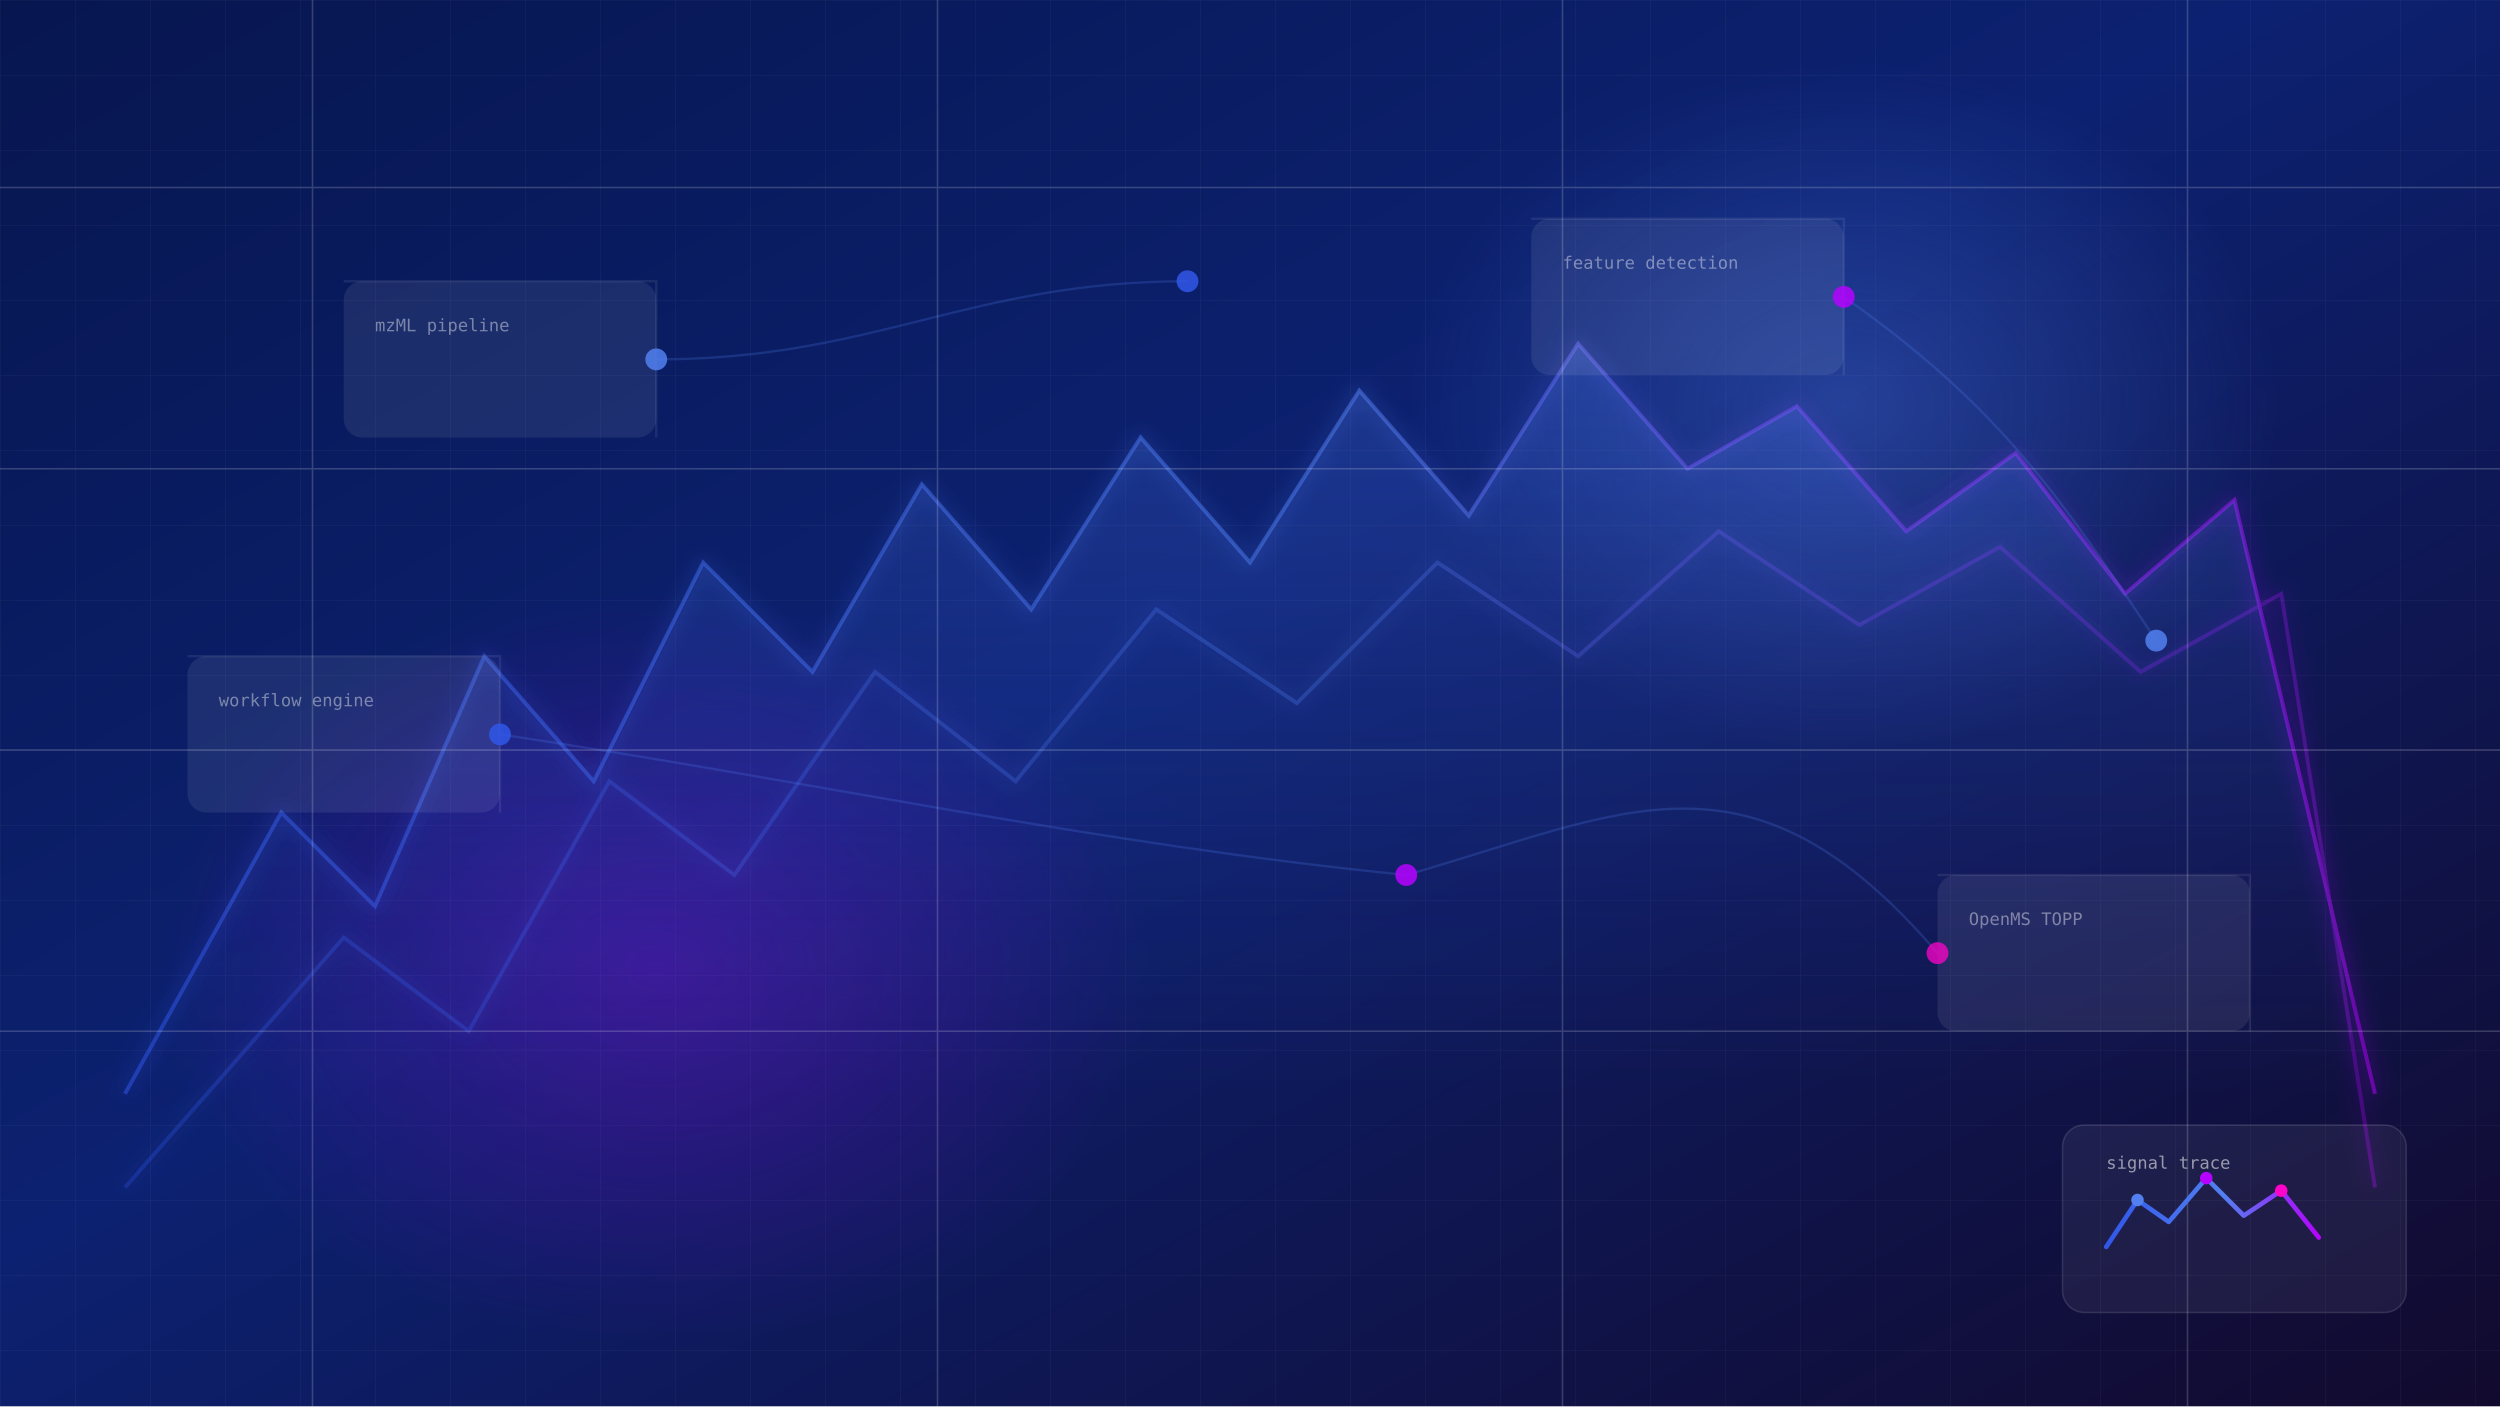
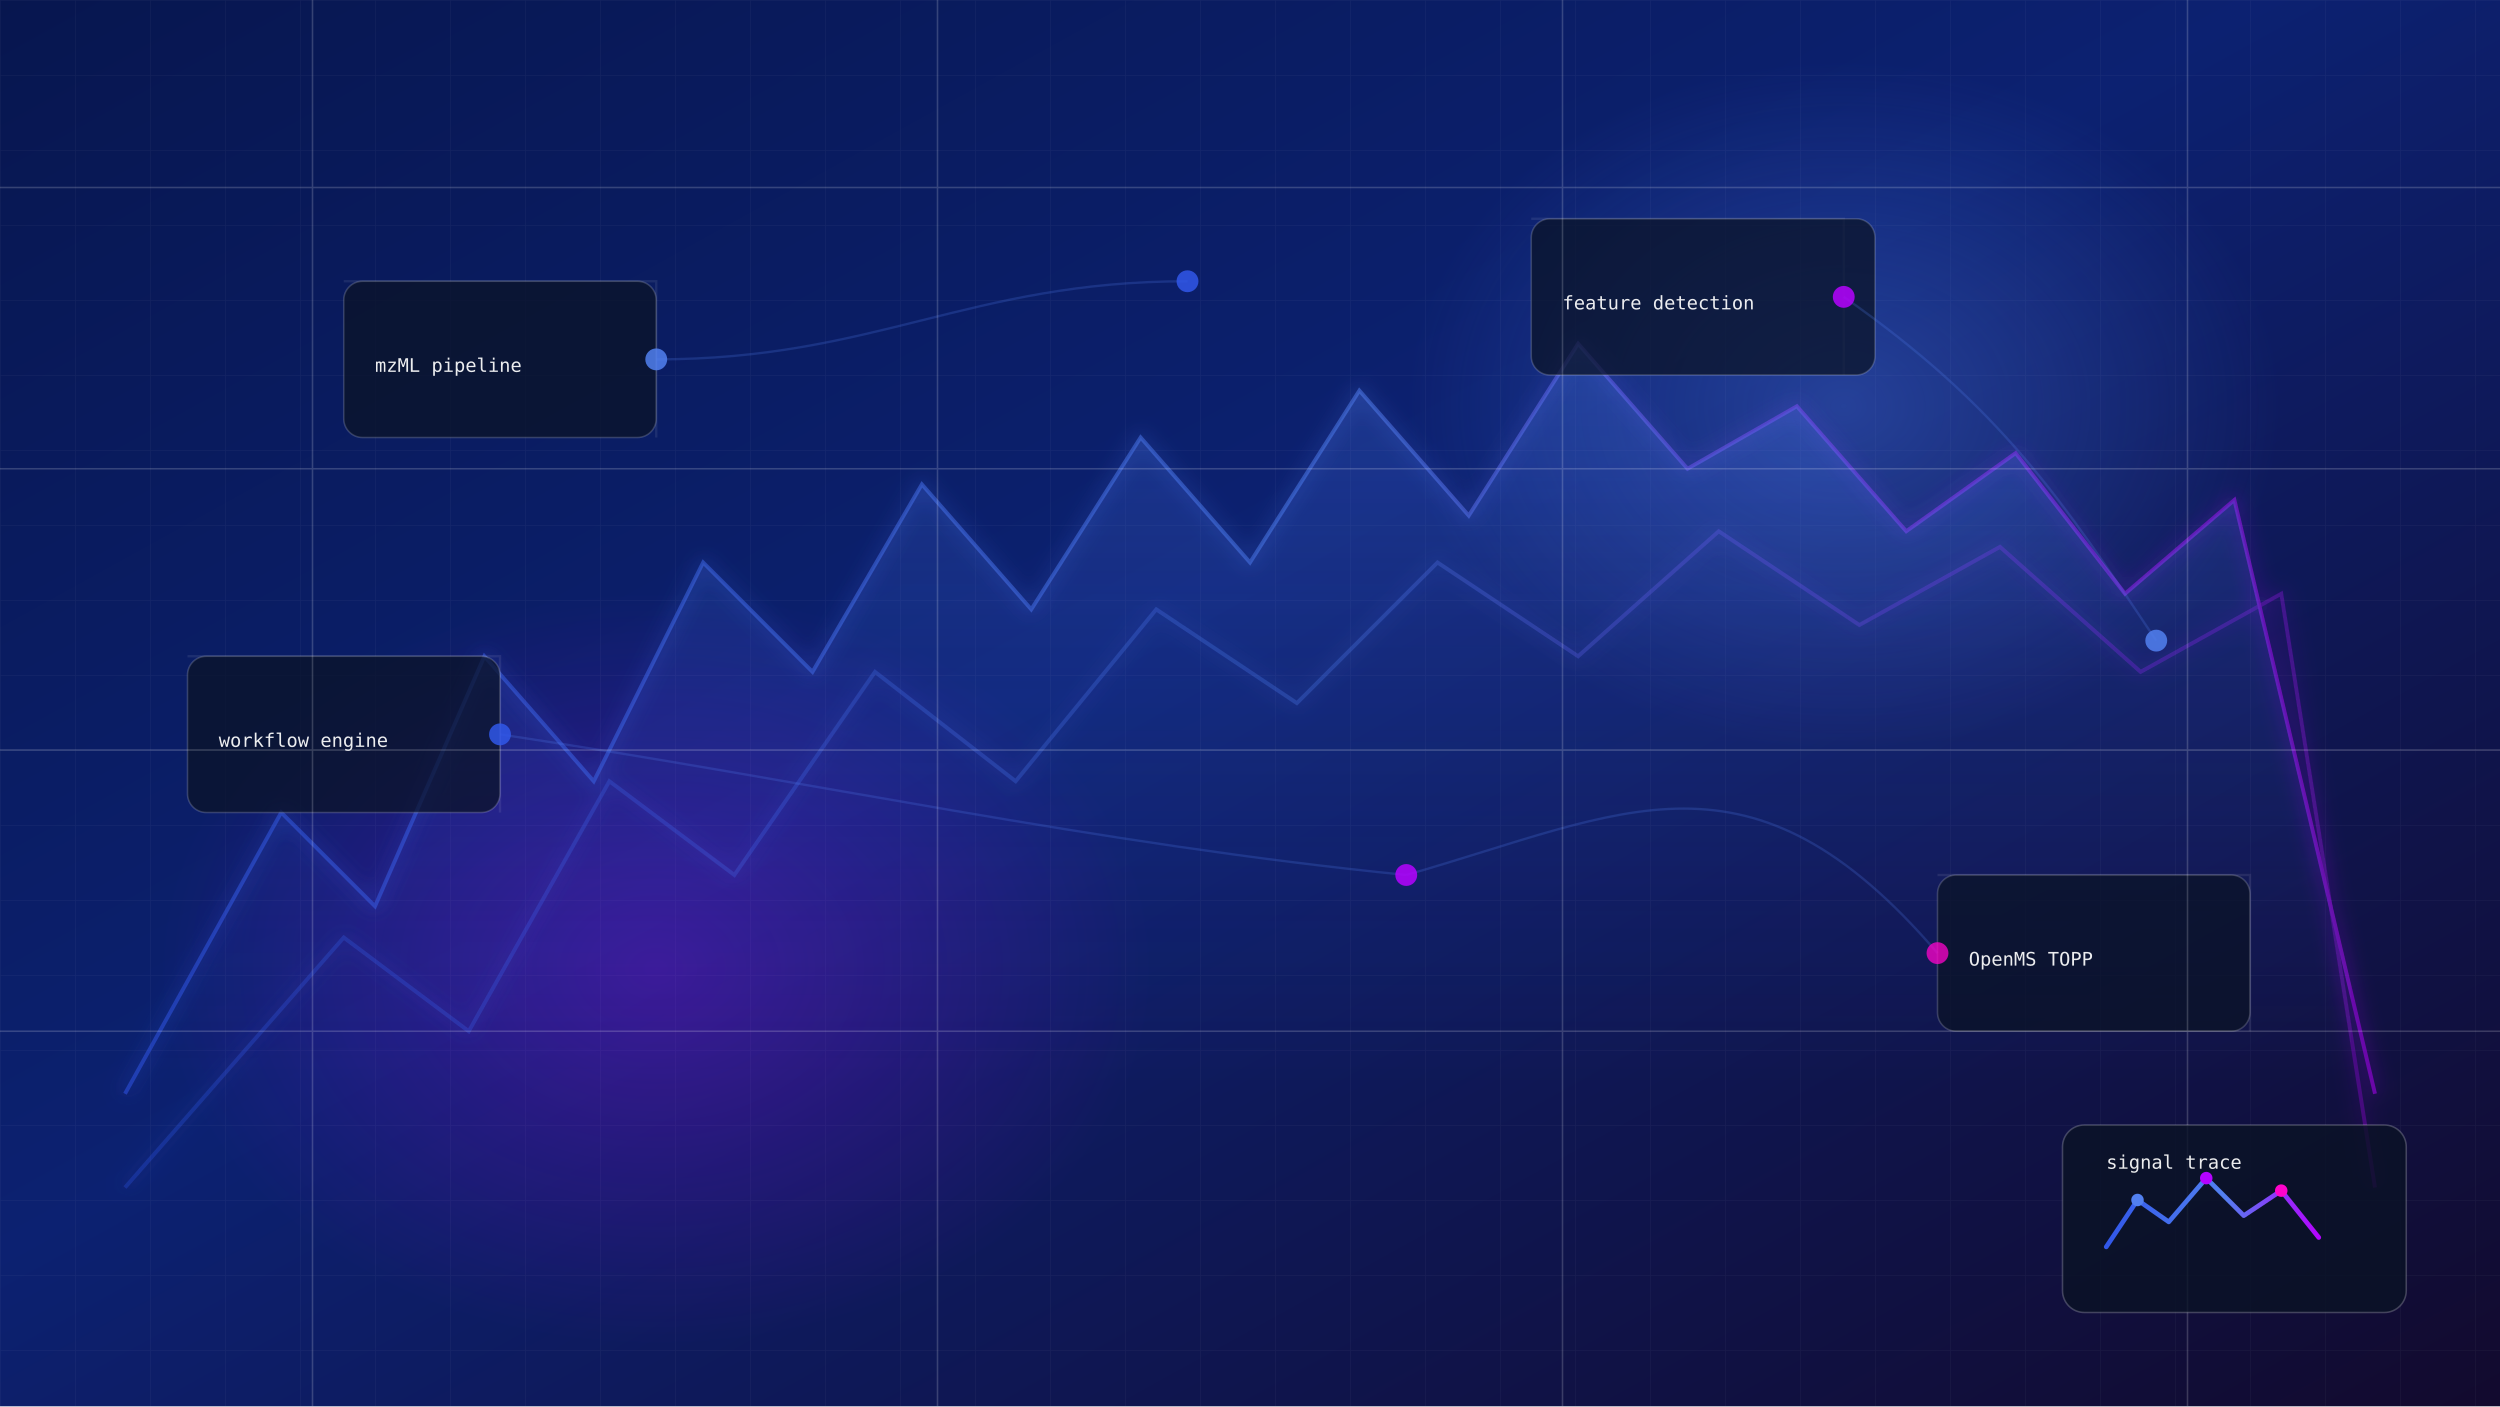
<svg xmlns="http://www.w3.org/2000/svg" viewBox="0 0 1600 900" role="img" aria-labelledby="community-tech-title community-tech-desc">
  <defs>
    <linearGradient id="bg" x1="0%" y1="0%" x2="100%" y2="100%">
      <stop offset="0%" stop-color="#07164f" />
      <stop offset="45%" stop-color="#0c2171" />
      <stop offset="100%" stop-color="#120a2e" />
    </linearGradient>
    <linearGradient id="accent" x1="0%" y1="0%" x2="100%" y2="0%">
      <stop offset="0%" stop-color="#3157e9" />
      <stop offset="55%" stop-color="#5280f0" />
      <stop offset="100%" stop-color="#b503ff" />
    </linearGradient>
    <linearGradient id="peakFill" x1="0%" y1="100%" x2="0%" y2="0%">
      <stop offset="0%" stop-color="#3157e9" stop-opacity="0" />
      <stop offset="100%" stop-color="#5280f0" stop-opacity="0.28" />
    </linearGradient>
    <radialGradient id="glowBlue" cx="50%" cy="50%" r="50%">
      <stop offset="0%" stop-color="#5280f0" stop-opacity="0.35" />
      <stop offset="100%" stop-color="#5280f0" stop-opacity="0" />
    </radialGradient>
    <radialGradient id="glowPurple" cx="50%" cy="50%" r="50%">
      <stop offset="0%" stop-color="#b503ff" stop-opacity="0.28" />
      <stop offset="100%" stop-color="#b503ff" stop-opacity="0" />
    </radialGradient>
    <pattern id="grid" width="48" height="48" patternUnits="userSpaceOnUse">
      <path d="M48 0H0V48" fill="none" stroke="#ffffff" stroke-opacity="0.04" stroke-width="1" />
    </pattern>
    <filter id="softGlow" x="-30%" y="-30%" width="160%" height="160%">
      <feGaussianBlur stdDeviation="6" result="blur" />
      <feMerge>
        <feMergeNode in="blur" />
        <feMergeNode in="SourceGraphic" />
      </feMerge>
    </filter>
  </defs>
  <rect width="1600" height="900" fill="url(#bg)" />
  <rect width="1600" height="900" fill="url(#grid)" />
  <ellipse cx="1180" cy="260" rx="280" ry="220" fill="url(#glowBlue)" />
  <ellipse cx="420" cy="620" rx="320" ry="240" fill="url(#glowPurple)" />
  <g opacity="0.55" stroke="url(#accent)" stroke-width="2.5" fill="none" filter="url(#softGlow)">
    <path d="M80 700 L180 520 L240 580 L310 420 L380 500 L450 360 L520 430 L590 310 L660 390 L730 280 L800 360 L870 250 L940 330 L1010 220 L1080 300 L1150 260 L1220 340 L1290 290 L1360 380 L1430 320 L1520 700" />
    <path d="M80 760 L220 600 L300 660 L390 500 L470 560 L560 430 L650 500 L740 390 L830 450 L920 360 L1010 420 L1100 340 L1190 400 L1280 350 L1370 430 L1460 380 L1520 760" opacity="0.55" />
  </g>
  <g fill="url(#peakFill)" stroke="none" opacity="0.9">
    <path d="M80 700 L180 520 L240 580 L310 420 L380 500 L450 360 L520 430 L590 310 L660 390 L730 280 L800 360 L870 250 L940 330 L1010 220 L1080 300 L1150 260 L1220 340 L1290 290 L1360 380 L1430 320 L1520 700 Z" />
  </g>
  <g stroke="#ffffff" stroke-opacity="0.08" stroke-width="1.5" fill="none">
    <path d="M220 180 H420 V280" />
    <path d="M980 140 H1180 V240" />
    <path d="M1240 560 H1440 V660" />
    <path d="M120 420 H320 V520" />
  </g>
-   <g fill="#ffffff" fill-opacity="0.08">
+   <g fill="#0a1224" fill-opacity="0.72" stroke="#ffffff" stroke-opacity="0.18" stroke-width="1">
    <rect x="220" y="180" width="200" height="100" rx="12" />
-     <rect x="980" y="140" width="200" height="100" rx="12" />
+     <rect x="980" y="140" width="220" height="100" rx="12" />
    <rect x="1240" y="560" width="200" height="100" rx="12" />
    <rect x="120" y="420" width="200" height="100" rx="12" />
  </g>
-   <g font-family="ui-monospace, monospace" font-size="11" fill="#ffffff" fill-opacity="0.42">
-     <text x="240" y="212">mzML pipeline</text>
-     <text x="1000" y="172">feature detection</text>
-     <text x="1260" y="592">OpenMS TOPP</text>
-     <text x="140" y="452">workflow engine</text>
+   <g font-family="ui-monospace, monospace" font-size="12" fill="#ffffff" fill-opacity="0.92">
+     <text x="240" y="238">mzML pipeline</text>
+     <text x="1000" y="198">feature detection</text>
+     <text x="1260" y="618">OpenMS TOPP</text>
+     <text x="140" y="478">workflow engine</text>
  </g>
  <g stroke="#5280f0" stroke-opacity="0.22" stroke-width="1.5" fill="none">
    <path d="M420 230 C560 230 620 180 760 180" />
    <path d="M1180 190 C1280 260 1320 320 1380 410" />
    <path d="M320 470 C520 500 700 540 900 560" />
    <path d="M900 560 C1040 520 1120 470 1240 610" />
  </g>
  <g>
    <circle cx="420" cy="230" r="7" fill="#5280f0" fill-opacity="0.85" />
    <circle cx="760" cy="180" r="7" fill="#3157e9" fill-opacity="0.85" />
    <circle cx="1180" cy="190" r="7" fill="#b503ff" fill-opacity="0.85" />
    <circle cx="1380" cy="410" r="7" fill="#5280f0" fill-opacity="0.85" />
    <circle cx="320" cy="470" r="7" fill="#3157e9" fill-opacity="0.85" />
    <circle cx="900" cy="560" r="7" fill="#b503ff" fill-opacity="0.85" />
    <circle cx="1240" cy="610" r="7" fill="#ff03cb" fill-opacity="0.75" />
  </g>
  <g opacity="0.18" stroke="#ffffff" stroke-width="1">
    <path d="M0 120 H1600" />
    <path d="M0 300 H1600" />
    <path d="M0 480 H1600" />
    <path d="M0 660 H1600" />
    <path d="M200 0 V900" />
    <path d="M600 0 V900" />
    <path d="M1000 0 V900" />
    <path d="M1400 0 V900" />
  </g>
  <g transform="translate(1320 720)">
-     <rect width="220" height="120" rx="14" fill="#ffffff" fill-opacity="0.06" stroke="#ffffff" stroke-opacity="0.12" />
+     <rect width="220" height="120" rx="14" fill="#0a1224" fill-opacity="0.78" stroke="#ffffff" stroke-opacity="0.22" />
    <path d="M28 78 L48 48 L68 62 L92 34 L116 58 L140 42 L164 72" fill="none" stroke="url(#accent)" stroke-width="3" stroke-linecap="round" stroke-linejoin="round" />
    <circle cx="48" cy="48" r="4" fill="#5280f0" />
    <circle cx="92" cy="34" r="4" fill="#b503ff" />
    <circle cx="140" cy="42" r="4" fill="#ff03cb" />
-     <text x="28" y="28" font-family="ui-monospace, monospace" font-size="11" fill="#ffffff" fill-opacity="0.55">signal trace</text>
+     <text x="28" y="28" font-family="ui-monospace, monospace" font-size="12" fill="#ffffff" fill-opacity="0.92">signal trace</text>
  </g>
</svg>
